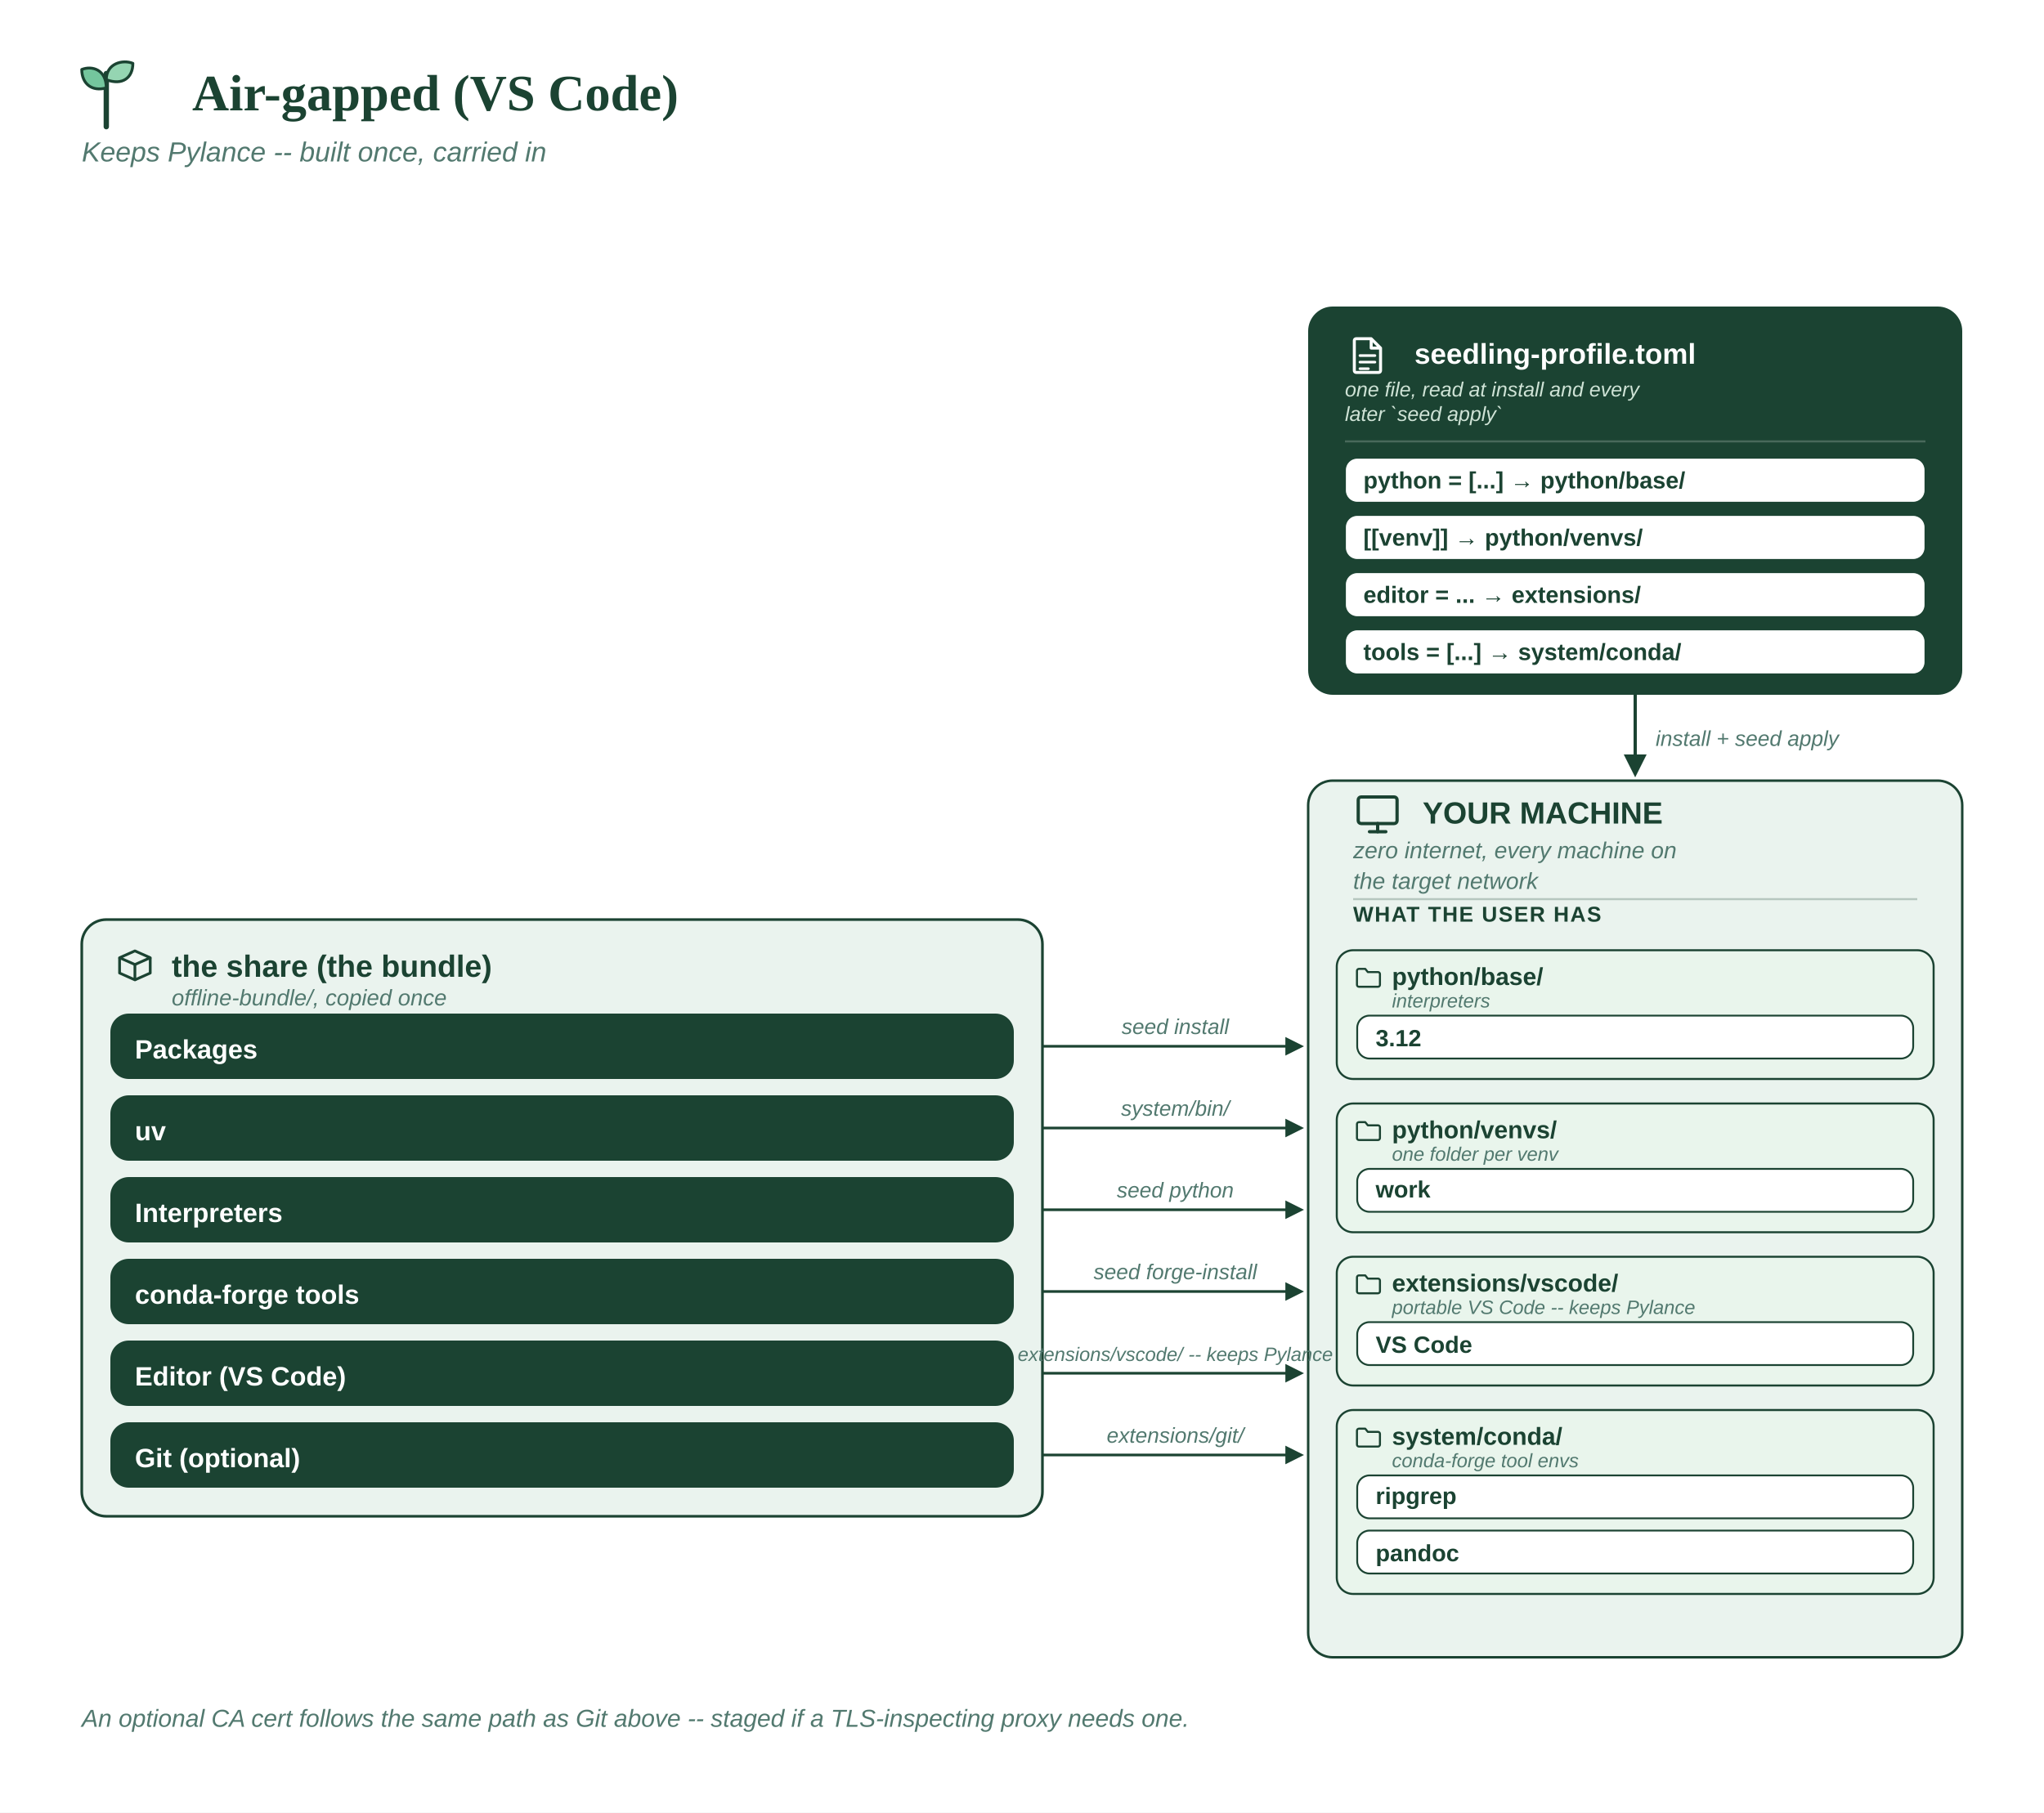
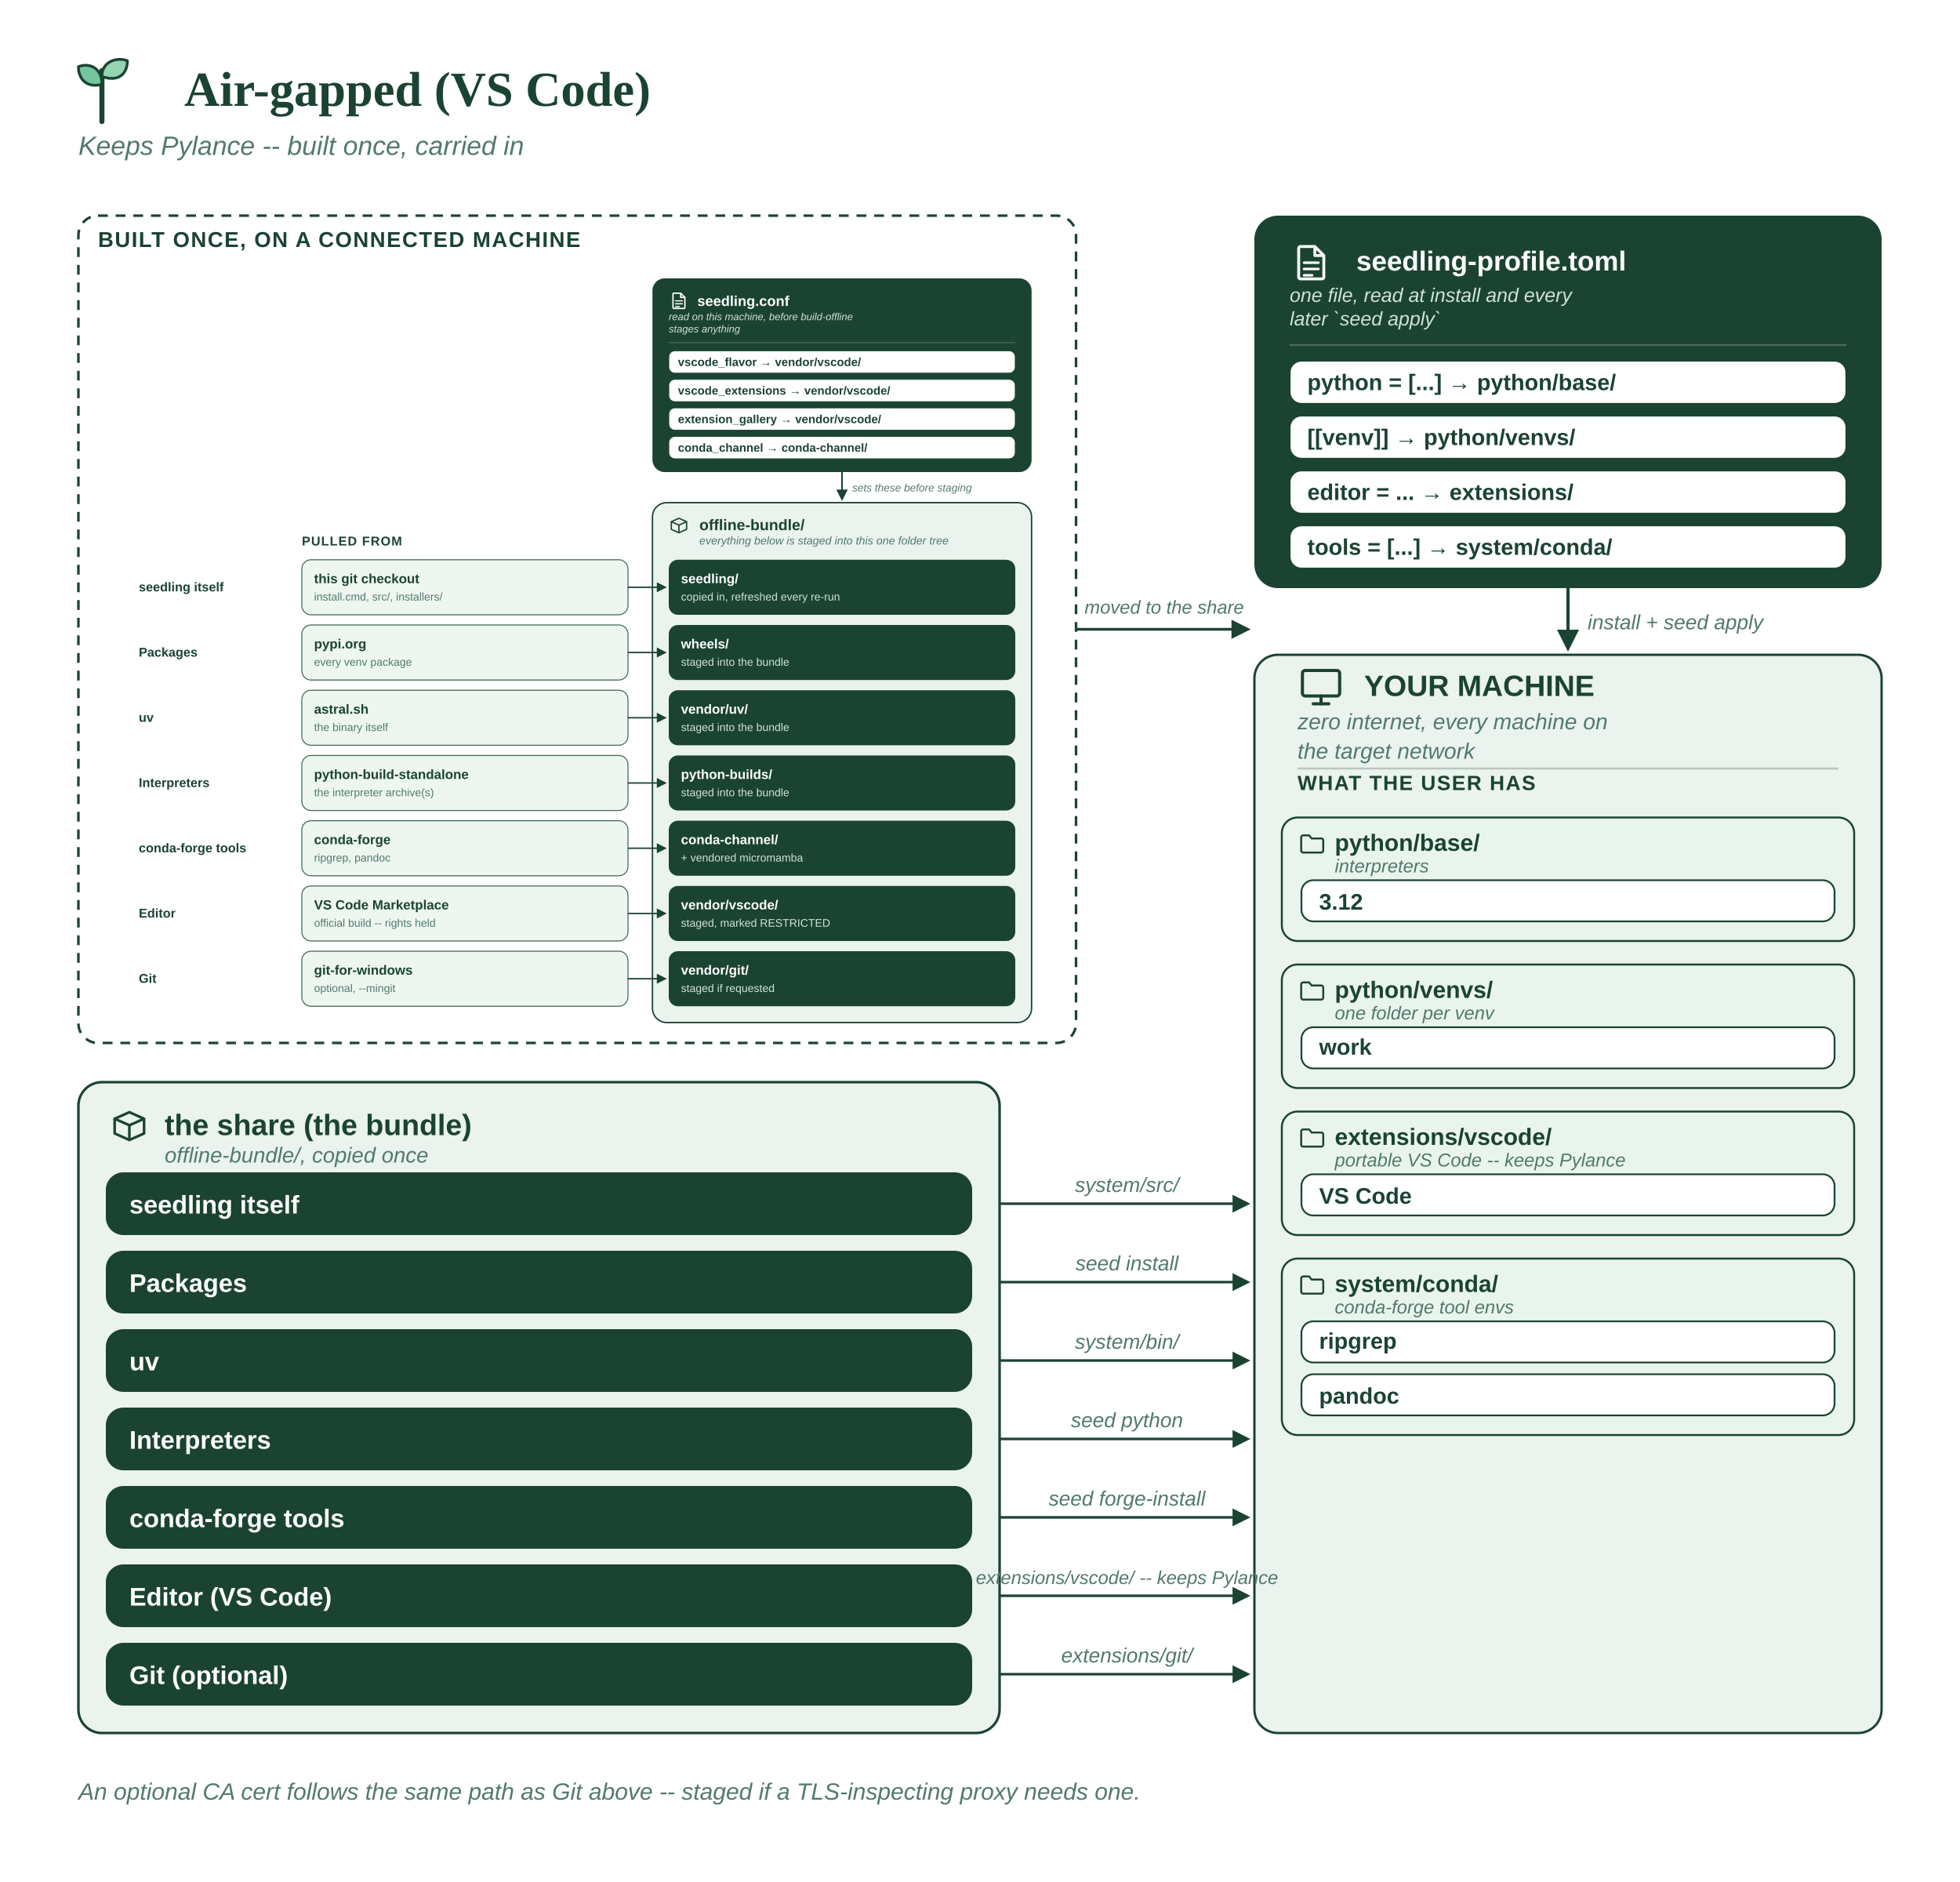
- <svg xmlns="http://www.w3.org/2000/svg" viewBox="0 0 1000 887" font-family="Arial, Helvetica, sans-serif">
+ <svg xmlns="http://www.w3.org/2000/svg" viewBox="0 0 1000 960" font-family="Arial, Helvetica, sans-serif">
  <defs>
    <defs>
      <style>
      .head  { font-family: Georgia, 'Times New Roman', serif; }
      .body  { font-family: Arial, Helvetica, sans-serif; }
      .fg    { fill: #1B4332; }
      .fw    { fill: #FFFFFF; }
      .fmute { fill: #52796F; }
    </style>
      <marker id="arrow" markerWidth="7" markerHeight="7" refX="5.5" refY="3.5" orient="auto">
        <path d="M0,0 L7,3.5 L0,7 Z" fill="#1B4332" />
      </marker>
      <symbol id="ic-cloud" viewBox="0 0 24 24">
        <path d="M6.5 18 C3.5 18 2 15.8 2 13.8 C2 11.6 3.8 10 5.8 10.1 C6.4 7.6 8.7 6 11.2 6.3 C13.6 6.6 15.4 8.6 15.5 11 C17.9 11.1 20 13 20 15.3 C20 17.4 18.2 18 17 18 Z" fill="none" stroke="currentColor" stroke-width="1.6" stroke-linejoin="round" />
      </symbol>
      <symbol id="ic-box" viewBox="0 0 24 24">
        <path d="M3 8 L12 4 L21 8 L12 12 Z" fill="none" stroke="currentColor" stroke-width="1.6" stroke-linejoin="round" />
        <path d="M3 8 V17 L12 21 V12" fill="none" stroke="currentColor" stroke-width="1.6" stroke-linejoin="round" />
        <path d="M21 8 V17 L12 21" fill="none" stroke="currentColor" stroke-width="1.6" stroke-linejoin="round" />
      </symbol>
      <symbol id="ic-server" viewBox="0 0 24 24">
        <rect x="3" y="4" width="18" height="6" rx="1.3" fill="none" stroke="currentColor" stroke-width="1.6" />
        <rect x="3" y="14" width="18" height="6" rx="1.3" fill="none" stroke="currentColor" stroke-width="1.6" />
        <circle cx="7" cy="7" r="1" fill="currentColor" />
        <circle cx="7" cy="17" r="1" fill="currentColor" />
      </symbol>
      <symbol id="ic-monitor" viewBox="0 0 24 24">
        <rect x="2.5" y="4" width="19" height="13" rx="1.4" fill="none" stroke="currentColor" stroke-width="1.6" />
        <line x1="8" y1="21" x2="16" y2="21" stroke="currentColor" stroke-width="1.6" stroke-linecap="round" />
        <line x1="12" y1="17" x2="12" y2="21" stroke="currentColor" stroke-width="1.6" stroke-linecap="round" />
      </symbol>
      <symbol id="ic-folder" viewBox="0 0 24 24">
        <path d="M3 6.5 C3 5.7 3.7 5 4.5 5 H9.5 L11.5 7.5 H19.5 C20.3 7.5 21 8.2 21 9 V17.5 C21 18.3 20.3 19 19.5 19 H4.5 C3.7 19 3 18.3 3 17.5 Z" fill="none" stroke="currentColor" stroke-width="1.6" stroke-linejoin="round" />
      </symbol>
      <symbol id="ic-doc" viewBox="0 0 24 24">
        <path d="M6 3 H14 L19 8 V20 C19 20.6 18.6 21 18 21 H6 C5.4 21 5 20.6 5 20 V4 C5 3.4 5.4 3 6 3 Z" fill="none" stroke="currentColor" stroke-width="1.6" stroke-linejoin="round" />
        <path d="M14 3 V8 H19" fill="none" stroke="currentColor" stroke-width="1.6" stroke-linejoin="round" />
        <line x1="8" y1="12" x2="16" y2="12" stroke="currentColor" stroke-width="1.4" stroke-linecap="round" />
        <line x1="8" y1="15.5" x2="16" y2="15.5" stroke="currentColor" stroke-width="1.4" stroke-linecap="round" />
        <line x1="8" y1="19" x2="12.5" y2="19" stroke="currentColor" stroke-width="1.4" stroke-linecap="round" />
      </symbol>
    </defs>
  </defs>
-   <rect x="0" y="0" width="1000" height="887" fill="#FFFFFF" />
+   <rect x="0" y="0" width="1000" height="960" fill="#FFFFFF" />
  <g transform="translate(40,20)">
    <path d="M12 42 V16" stroke="#1B4332" stroke-width="2.6" stroke-linecap="round" fill="none" />
    <path d="M12 23 C12 14 5 12 0 14 C0 21 5 25 12 23 Z" fill="#74C69D" stroke="#1B4332" stroke-width="1.4" stroke-linejoin="round" />
    <path d="M12 19 C12 11 20 9 25 11 C25 18 20 22 12 19 Z" fill="#95D5B2" stroke="#1B4332" stroke-width="1.4" stroke-linejoin="round" />
  </g>
  <text x="94" y="54" class="head fg" font-size="25" font-weight="700">Air-gapped (VS Code)</text>
  <text x="40" y="79" class="body fmute" font-size="13.5" font-style="italic">Keeps Pylance -- built once, carried in</text>
-   <rect x="640" y="150" width="320" height="190" rx="12" fill="#1B4332" />
-   <use href="#ic-doc" x="658" y="163" width="22" height="22" color="#FFFFFF" />
-   <text x="692" y="178" class="body fw" font-size="14.0" font-weight="700">seedling-profile.toml</text>
-   <text x="658" y="194" class="body" fill="#CFE3D6" font-size="10" font-style="italic">one file, read at install and every</text>
-   <text x="658" y="206" class="body" fill="#CFE3D6" font-size="10" font-style="italic">later `seed apply`</text>
-   <line x1="658" y1="216" x2="942" y2="216" stroke="#FFFFFF" stroke-width="1" opacity="0.2" />
-   <rect x="658" y="224" width="284" height="22" rx="6" fill="#FFFFFF" stroke="#1B4332" stroke-width="0.9" />
-   <text x="667" y="239" class="body fg" font-size="11.5" font-weight="600">python = [...]  →  python/base/</text>
-   <rect x="658" y="252" width="284" height="22" rx="6" fill="#FFFFFF" stroke="#1B4332" stroke-width="0.9" />
-   <text x="667" y="267" class="body fg" font-size="11.5" font-weight="600">[[venv]]  →  python/venvs/</text>
-   <rect x="658" y="280" width="284" height="22" rx="6" fill="#FFFFFF" stroke="#1B4332" stroke-width="0.9" />
-   <text x="667" y="295" class="body fg" font-size="11.5" font-weight="600">editor = ...  →  extensions/</text>
-   <rect x="658" y="308" width="284" height="22" rx="6" fill="#FFFFFF" stroke="#1B4332" stroke-width="0.9" />
-   <text x="667" y="323" class="body fg" font-size="11.5" font-weight="600">tools = [...]  →  system/conda/</text>
-   <line x1="800" y1="340" x2="800" y2="378" stroke="#1B4332" stroke-width="1.6" marker-end="url(#arrow)" />
-   <text x="810" y="365" class="body fmute" font-size="10.5" font-style="italic">install + seed apply</text>
-   <rect x="640" y="382" width="320" height="429" rx="12" fill="#EAF3EE" stroke="#1B4332" stroke-width="1.2" />
-   <use href="#ic-monitor" x="662" y="386" width="24" height="24" color="#1B4332" />
-   <text x="696" y="403" class="body fg" font-size="15" font-weight="700">YOUR MACHINE</text>
-   <text x="662" y="420" class="body fmute" font-size="11.3" font-style="italic">zero internet, every machine on</text>
-   <text x="662" y="435" class="body fmute" font-size="11.3" font-style="italic">the target network</text>
-   <line x1="662" y1="440" x2="938" y2="440" stroke="#1B4332" stroke-width="1" opacity="0.25" />
-   <text x="662" y="451" class="body fg" font-size="10.5" font-weight="700" letter-spacing="0.6">WHAT THE USER HAS</text>
-   <rect x="654" y="465" width="292" height="63" rx="8" fill="#E9F5EC" stroke="#1B4332" stroke-width="1" />
-   <use href="#ic-folder" x="662" y="471" width="15" height="15" color="#1B4332" />
-   <text x="681" y="482" class="body fg" font-size="12.0" font-weight="700">python/base/</text>
-   <text x="681" y="493" class="body fmute" font-size="9.5" font-style="italic">interpreters</text>
-   <rect x="664" y="497" width="272" height="21" rx="6" fill="#FFFFFF" stroke="#1B4332" stroke-width="0.9" />
-   <text x="673" y="512" class="body fg" font-size="11.5" font-weight="600">3.12</text>
-   <rect x="654" y="540" width="292" height="63" rx="8" fill="#E9F5EC" stroke="#1B4332" stroke-width="1" />
-   <use href="#ic-folder" x="662" y="546" width="15" height="15" color="#1B4332" />
-   <text x="681" y="557" class="body fg" font-size="12.0" font-weight="700">python/venvs/</text>
-   <text x="681" y="568" class="body fmute" font-size="9.5" font-style="italic">one folder per venv</text>
-   <rect x="664" y="572" width="272" height="21" rx="6" fill="#FFFFFF" stroke="#1B4332" stroke-width="0.9" />
-   <text x="673" y="586" class="body fg" font-size="11.5" font-weight="600">work</text>
-   <rect x="654" y="615" width="292" height="63" rx="8" fill="#E9F5EC" stroke="#1B4332" stroke-width="1" />
-   <use href="#ic-folder" x="662" y="621" width="15" height="15" color="#1B4332" />
-   <text x="681" y="632" class="body fg" font-size="12.0" font-weight="700">extensions/vscode/</text>
-   <text x="681" y="643" class="body fmute" font-size="9.5" font-style="italic">portable VS Code -- keeps Pylance</text>
-   <rect x="664" y="647" width="272" height="21" rx="6" fill="#FFFFFF" stroke="#1B4332" stroke-width="0.9" />
-   <text x="673" y="662" class="body fg" font-size="11.5" font-weight="600">VS Code</text>
-   <rect x="654" y="690" width="292" height="90" rx="8" fill="#E9F5EC" stroke="#1B4332" stroke-width="1" />
-   <use href="#ic-folder" x="662" y="696" width="15" height="15" color="#1B4332" />
-   <text x="681" y="707" class="body fg" font-size="12.0" font-weight="700">system/conda/</text>
-   <text x="681" y="718" class="body fmute" font-size="9.5" font-style="italic">conda-forge tool envs</text>
-   <rect x="664" y="722" width="272" height="21" rx="6" fill="#FFFFFF" stroke="#1B4332" stroke-width="0.9" />
-   <text x="673" y="736" class="body fg" font-size="11.5" font-weight="600">ripgrep</text>
-   <rect x="664" y="749" width="272" height="21" rx="6" fill="#FFFFFF" stroke="#1B4332" stroke-width="0.9" />
-   <text x="673" y="764" class="body fg" font-size="11.5" font-weight="600">pandoc</text>
-   <rect x="40" y="450" width="470" height="292" rx="12" fill="#EAF3EE" stroke="#1B4332" stroke-width="1.3" />
-   <use href="#ic-box" x="56" y="462" width="20" height="20" color="#1B4332" />
-   <text x="84" y="478" class="body fg" font-size="15.0" font-weight="700">the share (the bundle)</text>
-   <text x="84" y="492" class="body fmute" font-size="11.0" font-style="italic">offline-bundle/, copied once</text>
-   <rect x="54" y="496" width="442" height="32" rx="9" fill="#1B4332" />
-   <text x="66" y="518" class="body fw" font-size="13.0" font-weight="700">Packages</text>
-   <line x1="510" y1="512" x2="636" y2="512" stroke="#1B4332" stroke-width="1.3" marker-end="url(#arrow)" />
-   <text x="575" y="506" text-anchor="middle" class="body fmute" font-size="10.5" font-style="italic">seed install</text>
-   <rect x="54" y="536" width="442" height="32" rx="9" fill="#1B4332" />
-   <text x="66" y="558" class="body fw" font-size="13.0" font-weight="700">uv</text>
-   <line x1="510" y1="552" x2="636" y2="552" stroke="#1B4332" stroke-width="1.3" marker-end="url(#arrow)" />
-   <text x="575" y="546" text-anchor="middle" class="body fmute" font-size="10.5" font-style="italic">system/bin/</text>
-   <rect x="54" y="576" width="442" height="32" rx="9" fill="#1B4332" />
-   <text x="66" y="598" class="body fw" font-size="13.0" font-weight="700">Interpreters</text>
-   <line x1="510" y1="592" x2="636" y2="592" stroke="#1B4332" stroke-width="1.3" marker-end="url(#arrow)" />
-   <text x="575" y="586" text-anchor="middle" class="body fmute" font-size="10.5" font-style="italic">seed python</text>
-   <rect x="54" y="616" width="442" height="32" rx="9" fill="#1B4332" />
-   <text x="66" y="638" class="body fw" font-size="13.0" font-weight="700">conda-forge tools</text>
-   <line x1="510" y1="632" x2="636" y2="632" stroke="#1B4332" stroke-width="1.3" marker-end="url(#arrow)" />
-   <text x="575" y="626" text-anchor="middle" class="body fmute" font-size="10.5" font-style="italic">seed forge-install</text>
-   <rect x="54" y="656" width="442" height="32" rx="9" fill="#1B4332" />
-   <text x="66" y="678" class="body fw" font-size="13.0" font-weight="700">Editor (VS Code)</text>
-   <line x1="510" y1="672" x2="636" y2="672" stroke="#1B4332" stroke-width="1.3" marker-end="url(#arrow)" />
-   <text x="575" y="666" text-anchor="middle" class="body fmute" font-size="9.5" font-style="italic">extensions/vscode/ -- keeps Pylance</text>
-   <rect x="54" y="696" width="442" height="32" rx="9" fill="#1B4332" />
-   <text x="66" y="718" class="body fw" font-size="13.0" font-weight="700">Git (optional)</text>
-   <line x1="510" y1="712" x2="636" y2="712" stroke="#1B4332" stroke-width="1.3" marker-end="url(#arrow)" />
-   <text x="575" y="706" text-anchor="middle" class="body fmute" font-size="10.5" font-style="italic">extensions/git/</text>
-   <text x="40" y="845" class="body fmute" font-size="12" font-style="italic">An optional CA cert follows the same path as Git above -- staged if a TLS-inspecting proxy needs one.</text>
+   <rect x="40" y="110" width="509" height="422" rx="10" fill="none" stroke="#1B4332" stroke-width="1.3" stroke-dasharray="5 4" />
+   <text x="50" y="126" class="body fg" font-size="11" font-weight="700" letter-spacing="0.6">BUILT ONCE, ON A CONNECTED MACHINE</text>
+   <g transform="translate(50.0,142.0) scale(0.52)">
+     <rect x="544" y="0" width="372" height="190" rx="12" fill="#1B4332" />
+     <use href="#ic-doc" x="560" y="12" width="20" height="20" color="#FFFFFF" />
+     <text x="588" y="27" class="body fw" font-size="14" font-weight="700">seedling.conf</text>
+     <text x="560" y="41" class="body" fill="#CFE3D6" font-size="10" font-style="italic">read on this machine, before build-offline</text>
+     <text x="560" y="53" class="body" fill="#CFE3D6" font-size="10" font-style="italic">stages anything</text>
+     <line x1="560" y1="63" x2="900" y2="63" stroke="#FFFFFF" stroke-width="1" opacity="0.2" />
+     <rect x="560" y="71" width="340" height="22" rx="6" fill="#FFFFFF" stroke="#1B4332" stroke-width="0.9" />
+     <text x="569" y="86" class="body fg" font-size="11.5" font-weight="600">vscode_flavor  →  vendor/vscode/</text>
+     <rect x="560" y="99" width="340" height="22" rx="6" fill="#FFFFFF" stroke="#1B4332" stroke-width="0.9" />
+     <text x="569" y="114" class="body fg" font-size="11.5" font-weight="600">vscode_extensions  →  vendor/vscode/</text>
+     <rect x="560" y="127" width="340" height="22" rx="6" fill="#FFFFFF" stroke="#1B4332" stroke-width="0.9" />
+     <text x="569" y="142" class="body fg" font-size="11.5" font-weight="600">extension_gallery  →  vendor/vscode/</text>
+     <rect x="560" y="155" width="340" height="22" rx="6" fill="#FFFFFF" stroke="#1B4332" stroke-width="0.9" />
+     <text x="569" y="170" class="body fg" font-size="11.5" font-weight="600">conda_channel  →  conda-channel/</text>
+     <line x1="730" y1="190" x2="730" y2="216" stroke="#1B4332" stroke-width="1.6" marker-end="url(#arrow)" />
+     <text x="740" y="209" class="body fmute" font-size="10.5" font-style="italic">sets these before staging</text>
+     <text x="200" y="262" class="body fg" font-size="12.5" font-weight="700" letter-spacing="0.8">PULLED FROM</text>
+     <rect x="544" y="220" width="372" height="510" rx="14" fill="#EAF3EE" stroke="#1B4332" stroke-width="1.4" />
+     <use href="#ic-box" x="560" y="232" width="20" height="20" color="#1B4332" />
+     <text x="590" y="247" class="body fg" font-size="15" font-weight="700">offline-bundle/</text>
+     <text x="590" y="261" class="body fmute" font-size="11" font-style="italic">everything below is staged into this one folder tree</text>
+     <text x="40" y="307" class="body fg" font-size="12.5" font-weight="700">seedling itself</text>
+     <rect x="200" y="276" width="320" height="54" rx="9" fill="#E9F5EC" stroke="#1B4332" stroke-width="1" opacity="0.8" />
+     <text x="212" y="299" class="body fg" font-size="13.0" font-weight="700">this git checkout</text>
+     <text x="212" y="316" class="body" fill="#52796F" font-size="10.8">install.cmd, src/, installers/</text>
+     <rect x="560" y="276" width="340" height="54" rx="9" fill="#1B4332" />
+     <text x="572" y="299" class="body fw" font-size="13.0" font-weight="700">seedling/</text>
+     <text x="572" y="316" class="body" fill="#CFE3D6" font-size="10.8">copied in, refreshed every re-run</text>
+     <line x1="520" y1="303" x2="556" y2="303" stroke="#1B4332" stroke-width="1.4" marker-end="url(#arrow)" />
+     <text x="40" y="371" class="body fg" font-size="12.5" font-weight="700">Packages</text>
+     <rect x="200" y="340" width="320" height="54" rx="9" fill="#E9F5EC" stroke="#1B4332" stroke-width="1" opacity="0.8" />
+     <text x="212" y="363" class="body fg" font-size="13.0" font-weight="700">pypi.org</text>
+     <text x="212" y="380" class="body" fill="#52796F" font-size="10.8">every venv package</text>
+     <rect x="560" y="340" width="340" height="54" rx="9" fill="#1B4332" />
+     <text x="572" y="363" class="body fw" font-size="13.0" font-weight="700">wheels/</text>
+     <text x="572" y="380" class="body" fill="#CFE3D6" font-size="10.8">staged into the bundle</text>
+     <line x1="520" y1="367" x2="556" y2="367" stroke="#1B4332" stroke-width="1.4" marker-end="url(#arrow)" />
+     <text x="40" y="435" class="body fg" font-size="12.5" font-weight="700">uv</text>
+     <rect x="200" y="404" width="320" height="54" rx="9" fill="#E9F5EC" stroke="#1B4332" stroke-width="1" opacity="0.8" />
+     <text x="212" y="427" class="body fg" font-size="13.0" font-weight="700">astral.sh</text>
+     <text x="212" y="444" class="body" fill="#52796F" font-size="10.8">the binary itself</text>
+     <rect x="560" y="404" width="340" height="54" rx="9" fill="#1B4332" />
+     <text x="572" y="427" class="body fw" font-size="13.0" font-weight="700">vendor/uv/</text>
+     <text x="572" y="444" class="body" fill="#CFE3D6" font-size="10.8">staged into the bundle</text>
+     <line x1="520" y1="431" x2="556" y2="431" stroke="#1B4332" stroke-width="1.4" marker-end="url(#arrow)" />
+     <text x="40" y="499" class="body fg" font-size="12.5" font-weight="700">Interpreters</text>
+     <rect x="200" y="468" width="320" height="54" rx="9" fill="#E9F5EC" stroke="#1B4332" stroke-width="1" opacity="0.8" />
+     <text x="212" y="491" class="body fg" font-size="13.0" font-weight="700">python-build-standalone</text>
+     <text x="212" y="508" class="body" fill="#52796F" font-size="10.8">the interpreter archive(s)</text>
+     <rect x="560" y="468" width="340" height="54" rx="9" fill="#1B4332" />
+     <text x="572" y="491" class="body fw" font-size="13.0" font-weight="700">python-builds/</text>
+     <text x="572" y="508" class="body" fill="#CFE3D6" font-size="10.8">staged into the bundle</text>
+     <line x1="520" y1="495" x2="556" y2="495" stroke="#1B4332" stroke-width="1.4" marker-end="url(#arrow)" />
+     <text x="40" y="563" class="body fg" font-size="12.5" font-weight="700">conda-forge tools</text>
+     <rect x="200" y="532" width="320" height="54" rx="9" fill="#E9F5EC" stroke="#1B4332" stroke-width="1" opacity="0.8" />
+     <text x="212" y="555" class="body fg" font-size="13.0" font-weight="700">conda-forge</text>
+     <text x="212" y="572" class="body" fill="#52796F" font-size="10.8">ripgrep, pandoc</text>
+     <rect x="560" y="532" width="340" height="54" rx="9" fill="#1B4332" />
+     <text x="572" y="555" class="body fw" font-size="13.0" font-weight="700">conda-channel/</text>
+     <text x="572" y="572" class="body" fill="#CFE3D6" font-size="10.8">+ vendored micromamba</text>
+     <line x1="520" y1="559" x2="556" y2="559" stroke="#1B4332" stroke-width="1.4" marker-end="url(#arrow)" />
+     <text x="40" y="627" class="body fg" font-size="12.5" font-weight="700">Editor</text>
+     <rect x="200" y="596" width="320" height="54" rx="9" fill="#E9F5EC" stroke="#1B4332" stroke-width="1" opacity="0.8" />
+     <text x="212" y="619" class="body fg" font-size="13.0" font-weight="700">VS Code Marketplace</text>
+     <text x="212" y="636" class="body" fill="#52796F" font-size="10.8">official build -- rights held</text>
+     <rect x="560" y="596" width="340" height="54" rx="9" fill="#1B4332" />
+     <text x="572" y="619" class="body fw" font-size="13.0" font-weight="700">vendor/vscode/</text>
+     <text x="572" y="636" class="body" fill="#CFE3D6" font-size="10.8">staged, marked RESTRICTED</text>
+     <line x1="520" y1="623" x2="556" y2="623" stroke="#1B4332" stroke-width="1.4" marker-end="url(#arrow)" />
+     <text x="40" y="691" class="body fg" font-size="12.5" font-weight="700">Git</text>
+     <rect x="200" y="660" width="320" height="54" rx="9" fill="#E9F5EC" stroke="#1B4332" stroke-width="1" opacity="0.8" />
+     <text x="212" y="683" class="body fg" font-size="13.0" font-weight="700">git-for-windows</text>
+     <text x="212" y="700" class="body" fill="#52796F" font-size="10.8">optional, --mingit</text>
+     <rect x="560" y="660" width="340" height="54" rx="9" fill="#1B4332" />
+     <text x="572" y="683" class="body fw" font-size="13.0" font-weight="700">vendor/git/</text>
+     <text x="572" y="700" class="body" fill="#CFE3D6" font-size="10.8">staged if requested</text>
+     <line x1="520" y1="687" x2="556" y2="687" stroke="#1B4332" stroke-width="1.4" marker-end="url(#arrow)" />
+   </g>
+   <line x1="549" y1="321" x2="636" y2="321" stroke="#1B4332" stroke-width="1.4" marker-end="url(#arrow)" />
+   <text x="594" y="313" text-anchor="middle" class="body fmute" font-size="9.5" font-style="italic">moved to the share</text>
+   <rect x="640" y="110" width="320" height="190" rx="12" fill="#1B4332" />
+   <use href="#ic-doc" x="658" y="123" width="22" height="22" color="#FFFFFF" />
+   <text x="692" y="138" class="body fw" font-size="14.0" font-weight="700">seedling-profile.toml</text>
+   <text x="658" y="154" class="body" fill="#CFE3D6" font-size="10" font-style="italic">one file, read at install and every</text>
+   <text x="658" y="166" class="body" fill="#CFE3D6" font-size="10" font-style="italic">later `seed apply`</text>
+   <line x1="658" y1="176" x2="942" y2="176" stroke="#FFFFFF" stroke-width="1" opacity="0.2" />
+   <rect x="658" y="184" width="284" height="22" rx="6" fill="#FFFFFF" stroke="#1B4332" stroke-width="0.9" />
+   <text x="667" y="199" class="body fg" font-size="11.5" font-weight="600">python = [...]  →  python/base/</text>
+   <rect x="658" y="212" width="284" height="22" rx="6" fill="#FFFFFF" stroke="#1B4332" stroke-width="0.9" />
+   <text x="667" y="227" class="body fg" font-size="11.5" font-weight="600">[[venv]]  →  python/venvs/</text>
+   <rect x="658" y="240" width="284" height="22" rx="6" fill="#FFFFFF" stroke="#1B4332" stroke-width="0.9" />
+   <text x="667" y="255" class="body fg" font-size="11.5" font-weight="600">editor = ...  →  extensions/</text>
+   <rect x="658" y="268" width="284" height="22" rx="6" fill="#FFFFFF" stroke="#1B4332" stroke-width="0.9" />
+   <text x="667" y="283" class="body fg" font-size="11.5" font-weight="600">tools = [...]  →  system/conda/</text>
+   <line x1="800" y1="300" x2="800" y2="330" stroke="#1B4332" stroke-width="1.6" marker-end="url(#arrow)" />
+   <text x="810" y="321" class="body fmute" font-size="10.5" font-style="italic">install + seed apply</text>
+   <rect x="640" y="334" width="320" height="550" rx="12" fill="#EAF3EE" stroke="#1B4332" stroke-width="1.2" />
+   <use href="#ic-monitor" x="662" y="338" width="24" height="24" color="#1B4332" />
+   <text x="696" y="355" class="body fg" font-size="15" font-weight="700">YOUR MACHINE</text>
+   <text x="662" y="372" class="body fmute" font-size="11.3" font-style="italic">zero internet, every machine on</text>
+   <text x="662" y="387" class="body fmute" font-size="11.3" font-style="italic">the target network</text>
+   <line x1="662" y1="392" x2="938" y2="392" stroke="#1B4332" stroke-width="1" opacity="0.25" />
+   <text x="662" y="403" class="body fg" font-size="10.5" font-weight="700" letter-spacing="0.6">WHAT THE USER HAS</text>
+   <rect x="654" y="417" width="292" height="63" rx="8" fill="#E9F5EC" stroke="#1B4332" stroke-width="1" />
+   <use href="#ic-folder" x="662" y="423" width="15" height="15" color="#1B4332" />
+   <text x="681" y="434" class="body fg" font-size="12.0" font-weight="700">python/base/</text>
+   <text x="681" y="445" class="body fmute" font-size="9.5" font-style="italic">interpreters</text>
+   <rect x="664" y="449" width="272" height="21" rx="6" fill="#FFFFFF" stroke="#1B4332" stroke-width="0.9" />
+   <text x="673" y="464" class="body fg" font-size="11.5" font-weight="600">3.12</text>
+   <rect x="654" y="492" width="292" height="63" rx="8" fill="#E9F5EC" stroke="#1B4332" stroke-width="1" />
+   <use href="#ic-folder" x="662" y="498" width="15" height="15" color="#1B4332" />
+   <text x="681" y="509" class="body fg" font-size="12.0" font-weight="700">python/venvs/</text>
+   <text x="681" y="520" class="body fmute" font-size="9.5" font-style="italic">one folder per venv</text>
+   <rect x="664" y="524" width="272" height="21" rx="6" fill="#FFFFFF" stroke="#1B4332" stroke-width="0.9" />
+   <text x="673" y="538" class="body fg" font-size="11.5" font-weight="600">work</text>
+   <rect x="654" y="567" width="292" height="63" rx="8" fill="#E9F5EC" stroke="#1B4332" stroke-width="1" />
+   <use href="#ic-folder" x="662" y="573" width="15" height="15" color="#1B4332" />
+   <text x="681" y="584" class="body fg" font-size="12.0" font-weight="700">extensions/vscode/</text>
+   <text x="681" y="595" class="body fmute" font-size="9.5" font-style="italic">portable VS Code -- keeps Pylance</text>
+   <rect x="664" y="599" width="272" height="21" rx="6" fill="#FFFFFF" stroke="#1B4332" stroke-width="0.9" />
+   <text x="673" y="614" class="body fg" font-size="11.5" font-weight="600">VS Code</text>
+   <rect x="654" y="642" width="292" height="90" rx="8" fill="#E9F5EC" stroke="#1B4332" stroke-width="1" />
+   <use href="#ic-folder" x="662" y="648" width="15" height="15" color="#1B4332" />
+   <text x="681" y="659" class="body fg" font-size="12.0" font-weight="700">system/conda/</text>
+   <text x="681" y="670" class="body fmute" font-size="9.5" font-style="italic">conda-forge tool envs</text>
+   <rect x="664" y="674" width="272" height="21" rx="6" fill="#FFFFFF" stroke="#1B4332" stroke-width="0.9" />
+   <text x="673" y="688" class="body fg" font-size="11.5" font-weight="600">ripgrep</text>
+   <rect x="664" y="701" width="272" height="21" rx="6" fill="#FFFFFF" stroke="#1B4332" stroke-width="0.9" />
+   <text x="673" y="716" class="body fg" font-size="11.5" font-weight="600">pandoc</text>
+   <rect x="40" y="552" width="470" height="332" rx="12" fill="#EAF3EE" stroke="#1B4332" stroke-width="1.3" />
+   <use href="#ic-box" x="56" y="564" width="20" height="20" color="#1B4332" />
+   <text x="84" y="579" class="body fg" font-size="15.0" font-weight="700">the share (the bundle)</text>
+   <text x="84" y="593" class="body fmute" font-size="11.0" font-style="italic">offline-bundle/, copied once</text>
+   <rect x="54" y="598" width="442" height="32" rx="9" fill="#1B4332" />
+   <text x="66" y="619" class="body fw" font-size="13.0" font-weight="700">seedling itself</text>
+   <line x1="510" y1="614" x2="636" y2="614" stroke="#1B4332" stroke-width="1.3" marker-end="url(#arrow)" />
+   <text x="575" y="608" text-anchor="middle" class="body fmute" font-size="10.5" font-style="italic">system/src/</text>
+   <rect x="54" y="638" width="442" height="32" rx="9" fill="#1B4332" />
+   <text x="66" y="659" class="body fw" font-size="13.0" font-weight="700">Packages</text>
+   <line x1="510" y1="654" x2="636" y2="654" stroke="#1B4332" stroke-width="1.3" marker-end="url(#arrow)" />
+   <text x="575" y="648" text-anchor="middle" class="body fmute" font-size="10.5" font-style="italic">seed install</text>
+   <rect x="54" y="678" width="442" height="32" rx="9" fill="#1B4332" />
+   <text x="66" y="699" class="body fw" font-size="13.0" font-weight="700">uv</text>
+   <line x1="510" y1="694" x2="636" y2="694" stroke="#1B4332" stroke-width="1.3" marker-end="url(#arrow)" />
+   <text x="575" y="688" text-anchor="middle" class="body fmute" font-size="10.5" font-style="italic">system/bin/</text>
+   <rect x="54" y="718" width="442" height="32" rx="9" fill="#1B4332" />
+   <text x="66" y="739" class="body fw" font-size="13.0" font-weight="700">Interpreters</text>
+   <line x1="510" y1="734" x2="636" y2="734" stroke="#1B4332" stroke-width="1.3" marker-end="url(#arrow)" />
+   <text x="575" y="728" text-anchor="middle" class="body fmute" font-size="10.5" font-style="italic">seed python</text>
+   <rect x="54" y="758" width="442" height="32" rx="9" fill="#1B4332" />
+   <text x="66" y="779" class="body fw" font-size="13.0" font-weight="700">conda-forge tools</text>
+   <line x1="510" y1="774" x2="636" y2="774" stroke="#1B4332" stroke-width="1.3" marker-end="url(#arrow)" />
+   <text x="575" y="768" text-anchor="middle" class="body fmute" font-size="10.5" font-style="italic">seed forge-install</text>
+   <rect x="54" y="798" width="442" height="32" rx="9" fill="#1B4332" />
+   <text x="66" y="819" class="body fw" font-size="13.0" font-weight="700">Editor (VS Code)</text>
+   <line x1="510" y1="814" x2="636" y2="814" stroke="#1B4332" stroke-width="1.3" marker-end="url(#arrow)" />
+   <text x="575" y="808" text-anchor="middle" class="body fmute" font-size="9.5" font-style="italic">extensions/vscode/ -- keeps Pylance</text>
+   <rect x="54" y="838" width="442" height="32" rx="9" fill="#1B4332" />
+   <text x="66" y="859" class="body fw" font-size="13.0" font-weight="700">Git (optional)</text>
+   <line x1="510" y1="854" x2="636" y2="854" stroke="#1B4332" stroke-width="1.3" marker-end="url(#arrow)" />
+   <text x="575" y="848" text-anchor="middle" class="body fmute" font-size="10.5" font-style="italic">extensions/git/</text>
+   <text x="40" y="918" class="body fmute" font-size="12" font-style="italic">An optional CA cert follows the same path as Git above -- staged if a TLS-inspecting proxy needs one.</text>
</svg>
